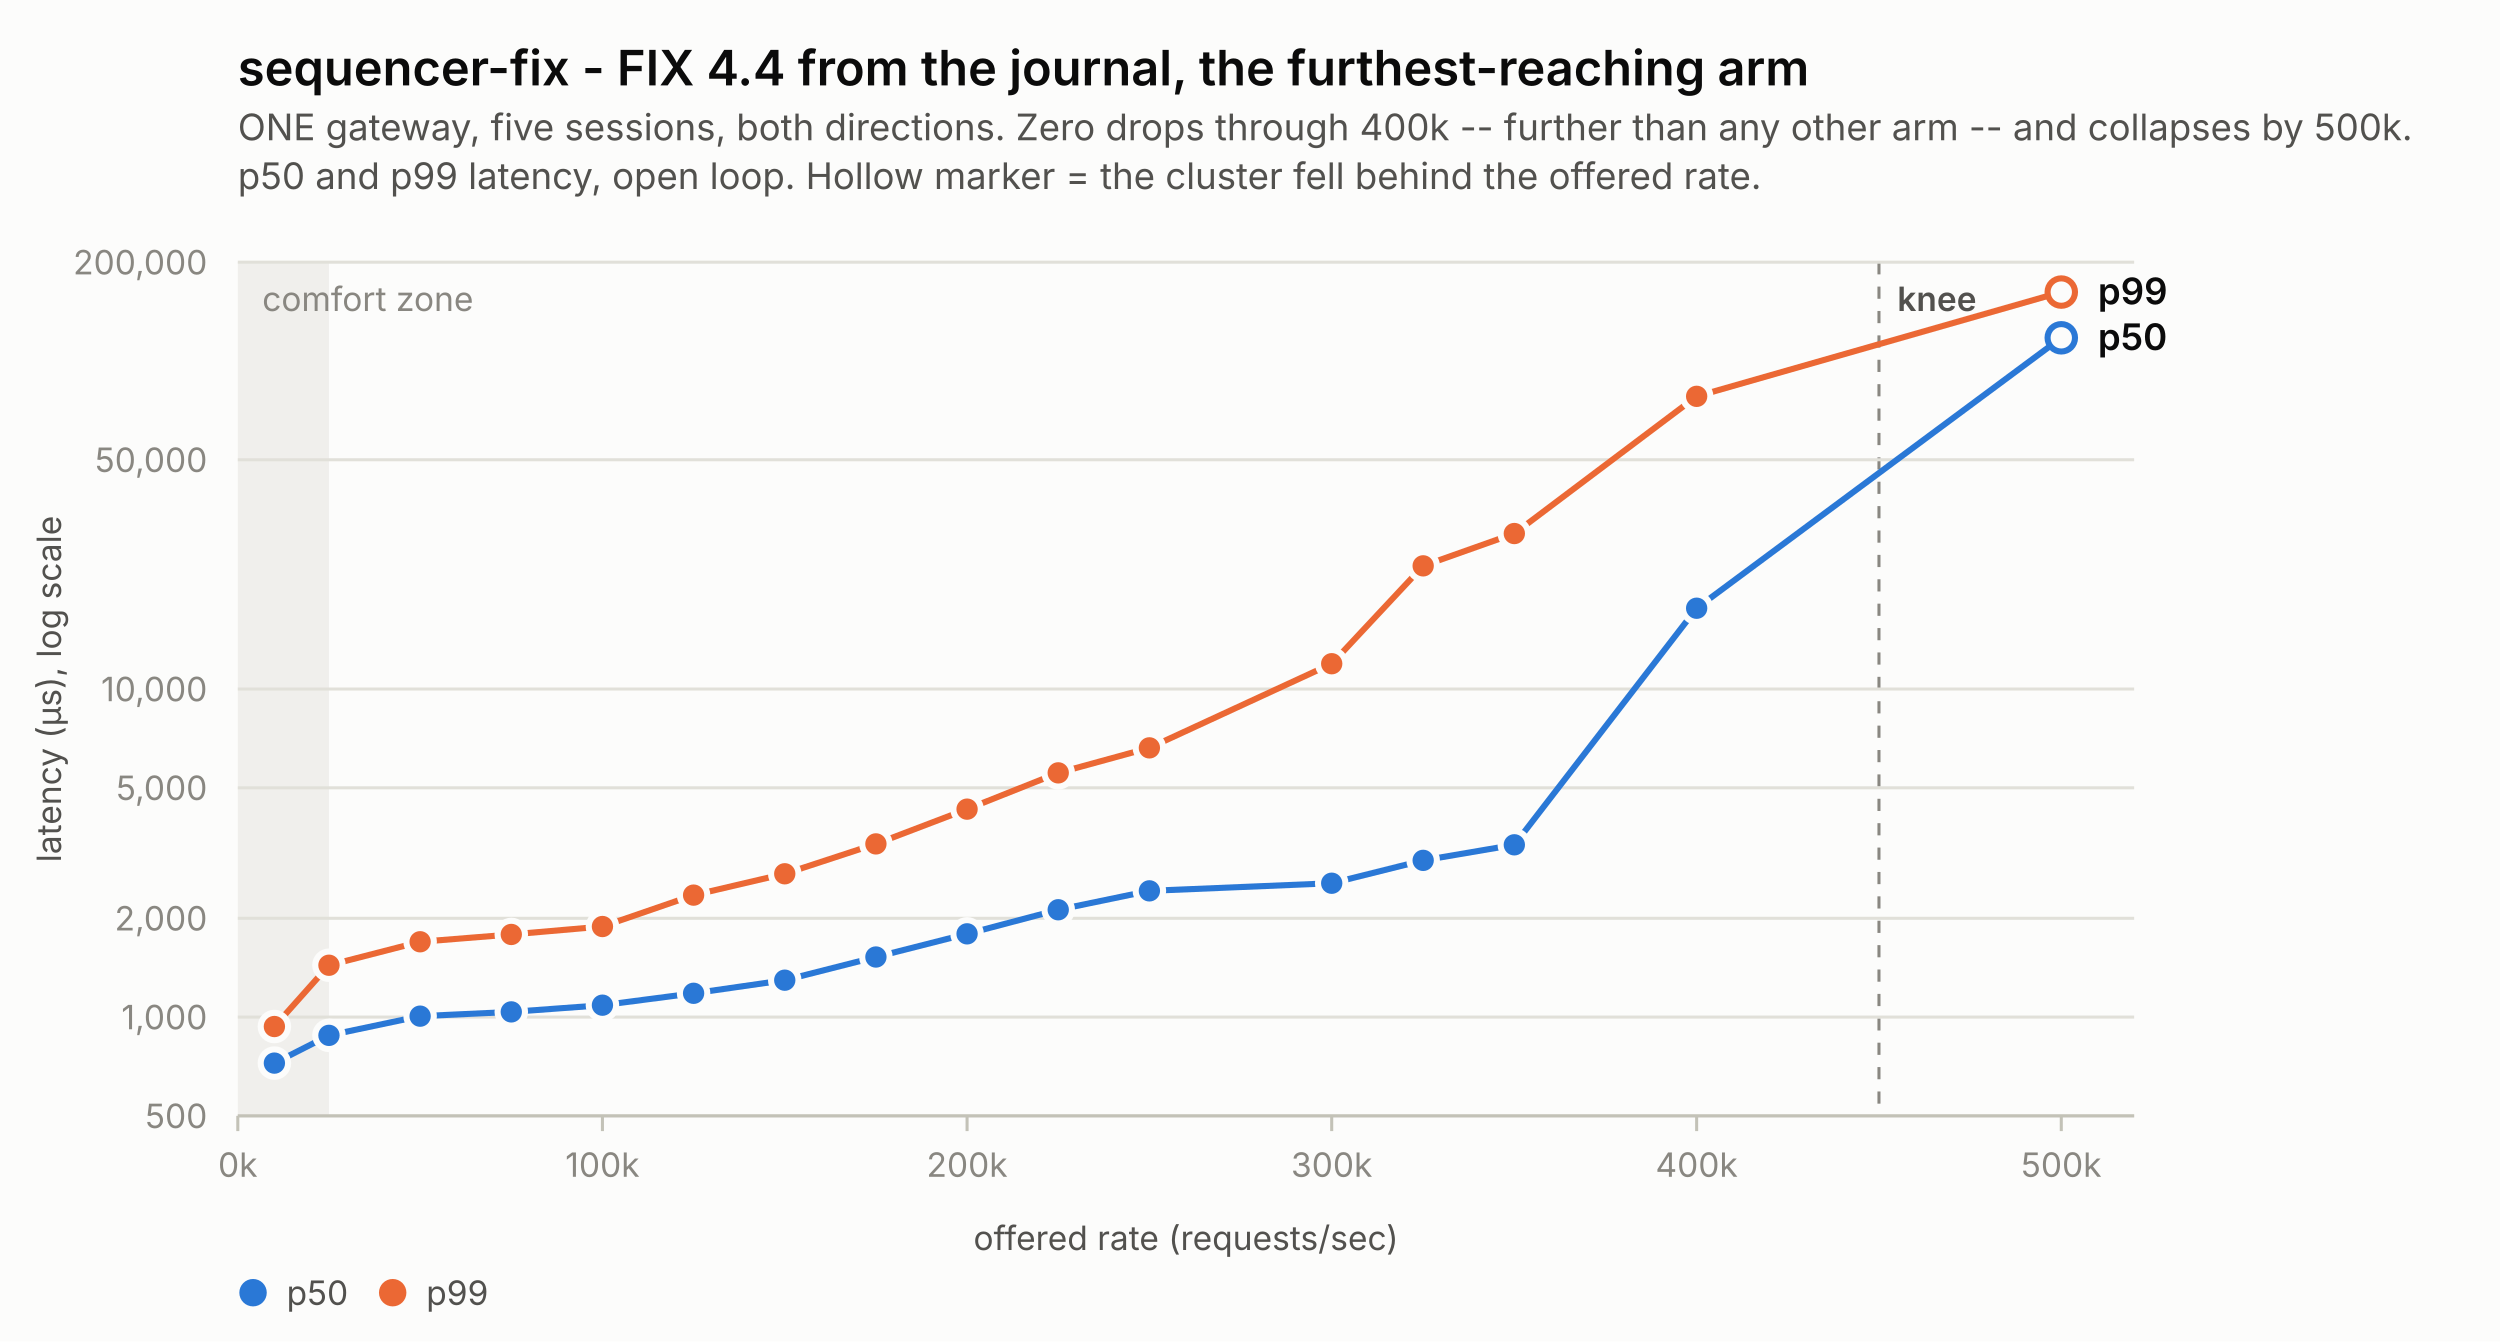
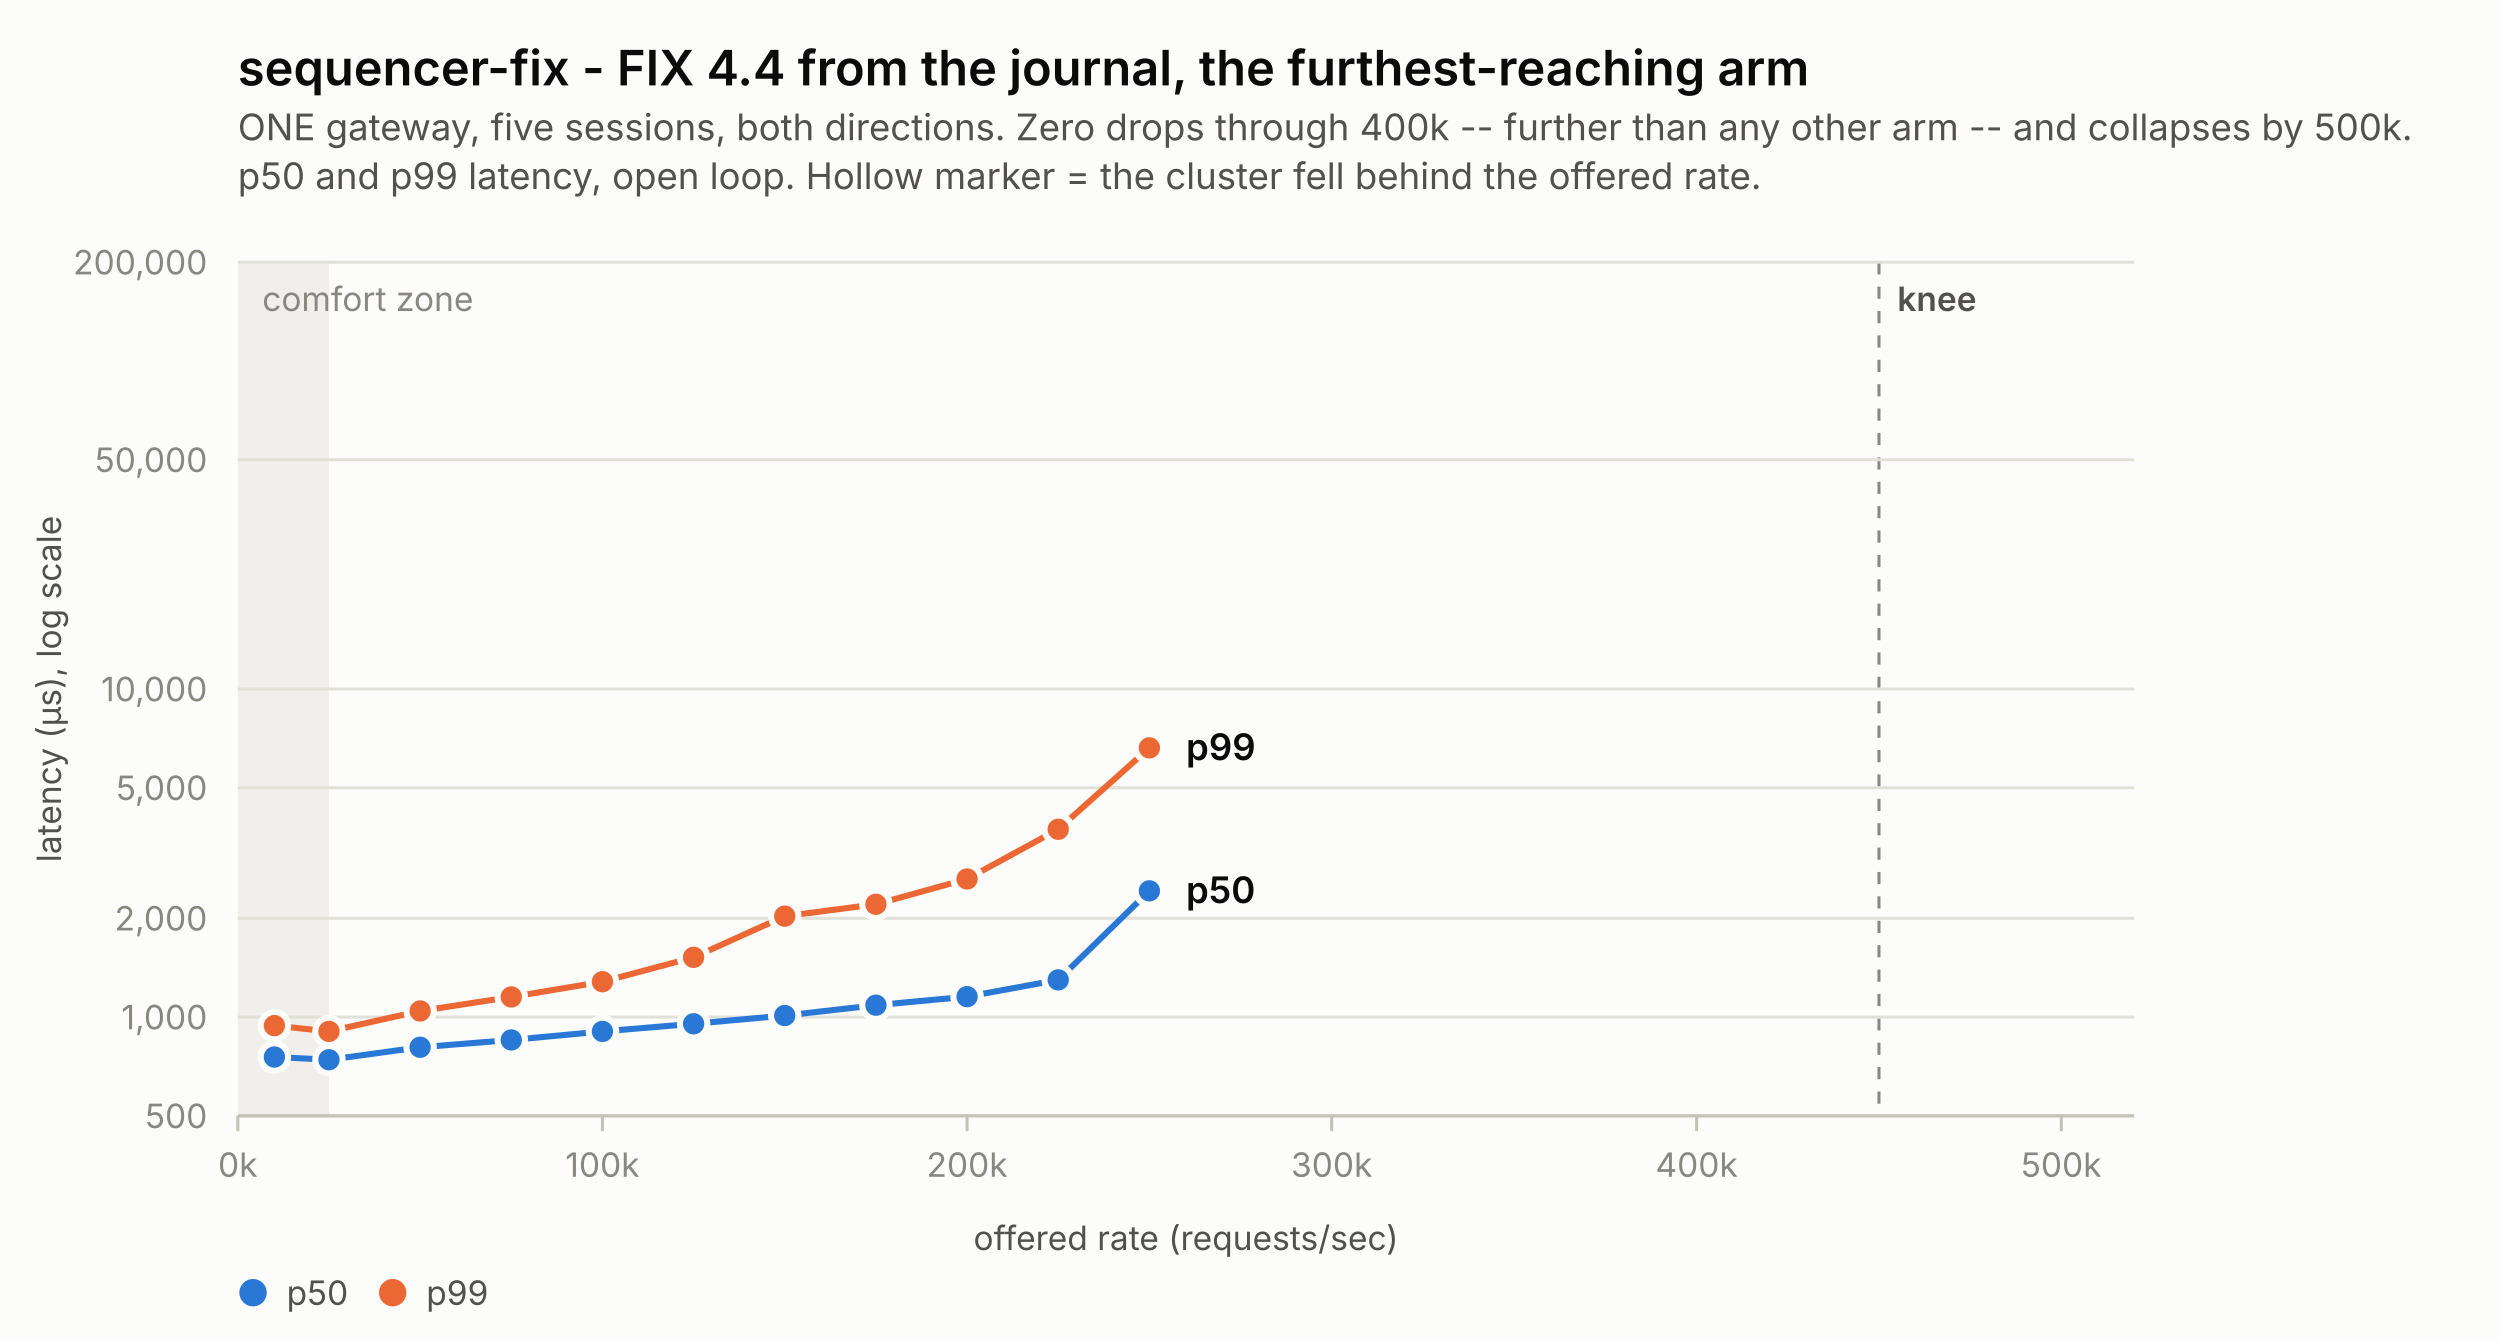
<svg xmlns="http://www.w3.org/2000/svg" width="820" height="440" viewBox="0 0 820 440" font-family="system-ui,-apple-system,&quot;Segoe UI&quot;,sans-serif" role="img" aria-label="sequencer-fix - FIX 4.4 from the journal, the furthest-reaching arm">
  <rect width="820" height="440" fill="#fcfcfb" />
  <text x="78" y="28" font-size="16" font-weight="600" fill="#0b0b0b">sequencer-fix - FIX 4.4 from the journal, the furthest-reaching arm</text>
  <text x="78" y="46" font-size="12" fill="#52514e">ONE gateway, five sessions, both directions. Zero drops through 400k -- further than any other arm -- and collapses by 500k.</text>
  <text x="78" y="62" font-size="12" fill="#52514e">p50 and p99 latency, open loop. Hollow marker = the cluster fell behind the offered rate.</text>
  <rect x="78" y="86" width="29.9" height="280" fill="#f0efec" />
  <text x="86" y="102" font-size="11" fill="#898781">comfort zone</text>
  <line x1="616.3" y1="86" x2="616.3" y2="366" stroke="#898781" stroke-width="1" stroke-dasharray="4 4" />
  <text x="622.3" y="102" font-size="11" font-weight="600" fill="#52514e">knee</text>
  <line x1="78" y1="366.0" x2="700" y2="366.0" stroke="#e1e0d9" stroke-width="1" />
  <text x="68" y="370.0" font-size="11" fill="#898781" text-anchor="end">500</text>
  <line x1="78" y1="333.6" x2="700" y2="333.6" stroke="#e1e0d9" stroke-width="1" />
  <text x="68" y="337.6" font-size="11" fill="#898781" text-anchor="end">1,000</text>
  <line x1="78" y1="301.2" x2="700" y2="301.2" stroke="#e1e0d9" stroke-width="1" />
  <text x="68" y="305.2" font-size="11" fill="#898781" text-anchor="end">2,000</text>
  <line x1="78" y1="258.4" x2="700" y2="258.4" stroke="#e1e0d9" stroke-width="1" />
  <text x="68" y="262.4" font-size="11" fill="#898781" text-anchor="end">5,000</text>
  <line x1="78" y1="226.0" x2="700" y2="226.0" stroke="#e1e0d9" stroke-width="1" />
  <text x="68" y="230.0" font-size="11" fill="#898781" text-anchor="end">10,000</text>
  <line x1="78" y1="150.8" x2="700" y2="150.8" stroke="#e1e0d9" stroke-width="1" />
  <text x="68" y="154.8" font-size="11" fill="#898781" text-anchor="end">50,000</text>
  <line x1="78" y1="86.0" x2="700" y2="86.0" stroke="#e1e0d9" stroke-width="1" />
  <text x="68" y="90.0" font-size="11" fill="#898781" text-anchor="end">200,000</text>
  <text x="20" y="226" font-size="11" fill="#52514e" text-anchor="middle" transform="rotate(-90 20 226)">latency (µs), log scale</text>
  <line x1="78" y1="366" x2="700" y2="366" stroke="#c3c2b7" stroke-width="1" />
  <line x1="78.0" y1="366" x2="78.0" y2="371" stroke="#c3c2b7" stroke-width="1" />
  <text x="78.0" y="386" font-size="11" fill="#898781" text-anchor="middle">0k</text>
  <line x1="197.6" y1="366" x2="197.6" y2="371" stroke="#c3c2b7" stroke-width="1" />
  <text x="197.6" y="386" font-size="11" fill="#898781" text-anchor="middle">100k</text>
  <line x1="317.2" y1="366" x2="317.2" y2="371" stroke="#c3c2b7" stroke-width="1" />
  <text x="317.2" y="386" font-size="11" fill="#898781" text-anchor="middle">200k</text>
  <line x1="436.8" y1="366" x2="436.8" y2="371" stroke="#c3c2b7" stroke-width="1" />
  <text x="436.8" y="386" font-size="11" fill="#898781" text-anchor="middle">300k</text>
  <line x1="556.5" y1="366" x2="556.5" y2="371" stroke="#c3c2b7" stroke-width="1" />
  <text x="556.5" y="386" font-size="11" fill="#898781" text-anchor="middle">400k</text>
  <line x1="676.1" y1="366" x2="676.1" y2="371" stroke="#c3c2b7" stroke-width="1" />
  <text x="676.1" y="386" font-size="11" fill="#898781" text-anchor="middle">500k</text>
  <text x="389" y="410" font-size="11" fill="#52514e" text-anchor="middle">offered rate (requests/sec)</text>
  <defs>
    <clipPath id="plot">
      <rect x="72" y="80" width="634" height="292" />
    </clipPath>
  </defs>
  <g clip-path="url(#plot)">
-     <path d="M90.0,336.7 L107.9,316.6 L137.8,308.9 L167.7,306.5 L197.6,303.9 L227.5,293.6 L257.4,286.6 L287.3,276.8 L317.2,265.4 L347.1,253.5 L377.0,245.3 L436.8,217.7 L466.8,185.6 L496.7,175.0 L556.5,130.0 L676.1,95.8" fill="none" stroke="#eb6834" stroke-width="2" stroke-linejoin="round" stroke-linecap="round" />
-     <circle cx="90.0" cy="336.7" r="4.5" fill="#eb6834" stroke="#fcfcfb" stroke-width="2" />
-     <circle cx="107.9" cy="316.6" r="4.5" fill="#eb6834" stroke="#fcfcfb" stroke-width="2" />
-     <circle cx="137.8" cy="308.9" r="4.5" fill="#eb6834" stroke="#fcfcfb" stroke-width="2" />
-     <circle cx="167.7" cy="306.5" r="4.5" fill="#eb6834" stroke="#fcfcfb" stroke-width="2" />
-     <circle cx="197.6" cy="303.9" r="4.5" fill="#eb6834" stroke="#fcfcfb" stroke-width="2" />
-     <circle cx="227.5" cy="293.6" r="4.5" fill="#eb6834" stroke="#fcfcfb" stroke-width="2" />
-     <circle cx="257.4" cy="286.6" r="4.5" fill="#eb6834" stroke="#fcfcfb" stroke-width="2" />
-     <circle cx="287.3" cy="276.8" r="4.5" fill="#eb6834" stroke="#fcfcfb" stroke-width="2" />
-     <circle cx="317.2" cy="265.4" r="4.5" fill="#eb6834" stroke="#fcfcfb" stroke-width="2" />
-     <circle cx="347.1" cy="253.5" r="4.5" fill="#eb6834" stroke="#fcfcfb" stroke-width="2" />
+     <path d="M90.0,336.4 L107.9,338.3 L137.8,331.6 L167.7,327.0 L197.6,322.0 L227.5,314.0 L257.4,300.5 L287.3,296.6 L317.2,288.3 L347.1,272.0 L377.0,245.3" fill="none" stroke="#eb6834" stroke-width="2" stroke-linejoin="round" stroke-linecap="round" />
+     <circle cx="90.0" cy="336.4" r="4.5" fill="#eb6834" stroke="#fcfcfb" stroke-width="2" />
+     <circle cx="107.9" cy="338.3" r="4.5" fill="#eb6834" stroke="#fcfcfb" stroke-width="2" />
+     <circle cx="137.8" cy="331.6" r="4.5" fill="#eb6834" stroke="#fcfcfb" stroke-width="2" />
+     <circle cx="167.7" cy="327.0" r="4.5" fill="#eb6834" stroke="#fcfcfb" stroke-width="2" />
+     <circle cx="197.6" cy="322.0" r="4.5" fill="#eb6834" stroke="#fcfcfb" stroke-width="2" />
+     <circle cx="227.5" cy="314.0" r="4.5" fill="#eb6834" stroke="#fcfcfb" stroke-width="2" />
+     <circle cx="257.4" cy="300.5" r="4.5" fill="#eb6834" stroke="#fcfcfb" stroke-width="2" />
+     <circle cx="287.3" cy="296.6" r="4.5" fill="#eb6834" stroke="#fcfcfb" stroke-width="2" />
+     <circle cx="317.2" cy="288.3" r="4.5" fill="#eb6834" stroke="#fcfcfb" stroke-width="2" />
+     <circle cx="347.1" cy="272.0" r="4.5" fill="#eb6834" stroke="#fcfcfb" stroke-width="2" />
    <circle cx="377.0" cy="245.3" r="4.5" fill="#eb6834" stroke="#fcfcfb" stroke-width="2" />
-     <circle cx="436.8" cy="217.7" r="4.5" fill="#eb6834" stroke="#fcfcfb" stroke-width="2" />
-     <circle cx="466.8" cy="185.6" r="4.5" fill="#eb6834" stroke="#fcfcfb" stroke-width="2" />
-     <circle cx="496.7" cy="175.0" r="4.5" fill="#eb6834" stroke="#fcfcfb" stroke-width="2" />
-     <circle cx="556.5" cy="130.0" r="4.5" fill="#eb6834" stroke="#fcfcfb" stroke-width="2" />
-     <circle cx="676.1" cy="95.8" r="4.5" fill="#fcfcfb" stroke="#eb6834" stroke-width="2" />
-     <path d="M90.0,348.7 L107.9,339.6 L137.8,333.3 L167.7,331.9 L197.6,329.7 L227.5,325.8 L257.4,321.5 L287.3,313.9 L317.2,306.3 L347.1,298.4 L377.0,292.2 L436.8,289.7 L466.8,282.2 L496.7,277.1 L556.5,199.5 L676.1,110.8" fill="none" stroke="#2a78d6" stroke-width="2" stroke-linejoin="round" stroke-linecap="round" />
-     <circle cx="90.0" cy="348.7" r="4.5" fill="#2a78d6" stroke="#fcfcfb" stroke-width="2" />
-     <circle cx="107.9" cy="339.6" r="4.5" fill="#2a78d6" stroke="#fcfcfb" stroke-width="2" />
-     <circle cx="137.8" cy="333.3" r="4.5" fill="#2a78d6" stroke="#fcfcfb" stroke-width="2" />
-     <circle cx="167.7" cy="331.9" r="4.5" fill="#2a78d6" stroke="#fcfcfb" stroke-width="2" />
-     <circle cx="197.6" cy="329.7" r="4.5" fill="#2a78d6" stroke="#fcfcfb" stroke-width="2" />
-     <circle cx="227.5" cy="325.8" r="4.5" fill="#2a78d6" stroke="#fcfcfb" stroke-width="2" />
-     <circle cx="257.4" cy="321.5" r="4.5" fill="#2a78d6" stroke="#fcfcfb" stroke-width="2" />
-     <circle cx="287.3" cy="313.9" r="4.5" fill="#2a78d6" stroke="#fcfcfb" stroke-width="2" />
-     <circle cx="317.2" cy="306.3" r="4.5" fill="#2a78d6" stroke="#fcfcfb" stroke-width="2" />
-     <circle cx="347.1" cy="298.4" r="4.5" fill="#2a78d6" stroke="#fcfcfb" stroke-width="2" />
+     <path d="M90.0,346.7 L107.9,347.6 L137.8,343.5 L167.7,341.1 L197.6,338.3 L227.5,335.8 L257.4,333.1 L287.3,329.7 L317.2,326.9 L347.1,321.4 L377.0,292.2" fill="none" stroke="#2a78d6" stroke-width="2" stroke-linejoin="round" stroke-linecap="round" />
+     <circle cx="90.0" cy="346.7" r="4.5" fill="#2a78d6" stroke="#fcfcfb" stroke-width="2" />
+     <circle cx="107.9" cy="347.6" r="4.5" fill="#2a78d6" stroke="#fcfcfb" stroke-width="2" />
+     <circle cx="137.8" cy="343.5" r="4.5" fill="#2a78d6" stroke="#fcfcfb" stroke-width="2" />
+     <circle cx="167.7" cy="341.1" r="4.5" fill="#2a78d6" stroke="#fcfcfb" stroke-width="2" />
+     <circle cx="197.6" cy="338.3" r="4.5" fill="#2a78d6" stroke="#fcfcfb" stroke-width="2" />
+     <circle cx="227.5" cy="335.8" r="4.5" fill="#2a78d6" stroke="#fcfcfb" stroke-width="2" />
+     <circle cx="257.4" cy="333.1" r="4.5" fill="#2a78d6" stroke="#fcfcfb" stroke-width="2" />
+     <circle cx="287.3" cy="329.7" r="4.5" fill="#2a78d6" stroke="#fcfcfb" stroke-width="2" />
+     <circle cx="317.2" cy="326.9" r="4.5" fill="#2a78d6" stroke="#fcfcfb" stroke-width="2" />
+     <circle cx="347.1" cy="321.4" r="4.5" fill="#2a78d6" stroke="#fcfcfb" stroke-width="2" />
    <circle cx="377.0" cy="292.2" r="4.5" fill="#2a78d6" stroke="#fcfcfb" stroke-width="2" />
-     <circle cx="436.8" cy="289.7" r="4.5" fill="#2a78d6" stroke="#fcfcfb" stroke-width="2" />
-     <circle cx="466.8" cy="282.2" r="4.5" fill="#2a78d6" stroke="#fcfcfb" stroke-width="2" />
-     <circle cx="496.7" cy="277.1" r="4.5" fill="#2a78d6" stroke="#fcfcfb" stroke-width="2" />
-     <circle cx="556.5" cy="199.5" r="4.5" fill="#2a78d6" stroke="#fcfcfb" stroke-width="2" />
-     <circle cx="676.1" cy="110.8" r="4.5" fill="#fcfcfb" stroke="#2a78d6" stroke-width="2" />
  </g>
-   <text x="688.1" y="99.8" font-size="12" font-weight="600" fill="#0b0b0b">p99</text>
-   <text x="688.1" y="114.8" font-size="12" font-weight="600" fill="#0b0b0b">p50</text>
+   <text x="389.0" y="249.3" font-size="12" font-weight="600" fill="#0b0b0b">p99</text>
+   <text x="389.0" y="296.2" font-size="12" font-weight="600" fill="#0b0b0b">p50</text>
  <circle cx="83" cy="424" r="4.5" fill="#2a78d6" />
  <text x="94" y="428" font-size="11" fill="#52514e">p50</text>
  <circle cx="128.8" cy="424" r="4.5" fill="#eb6834" />
  <text x="139.8" y="428" font-size="11" fill="#52514e">p99</text>
</svg>
